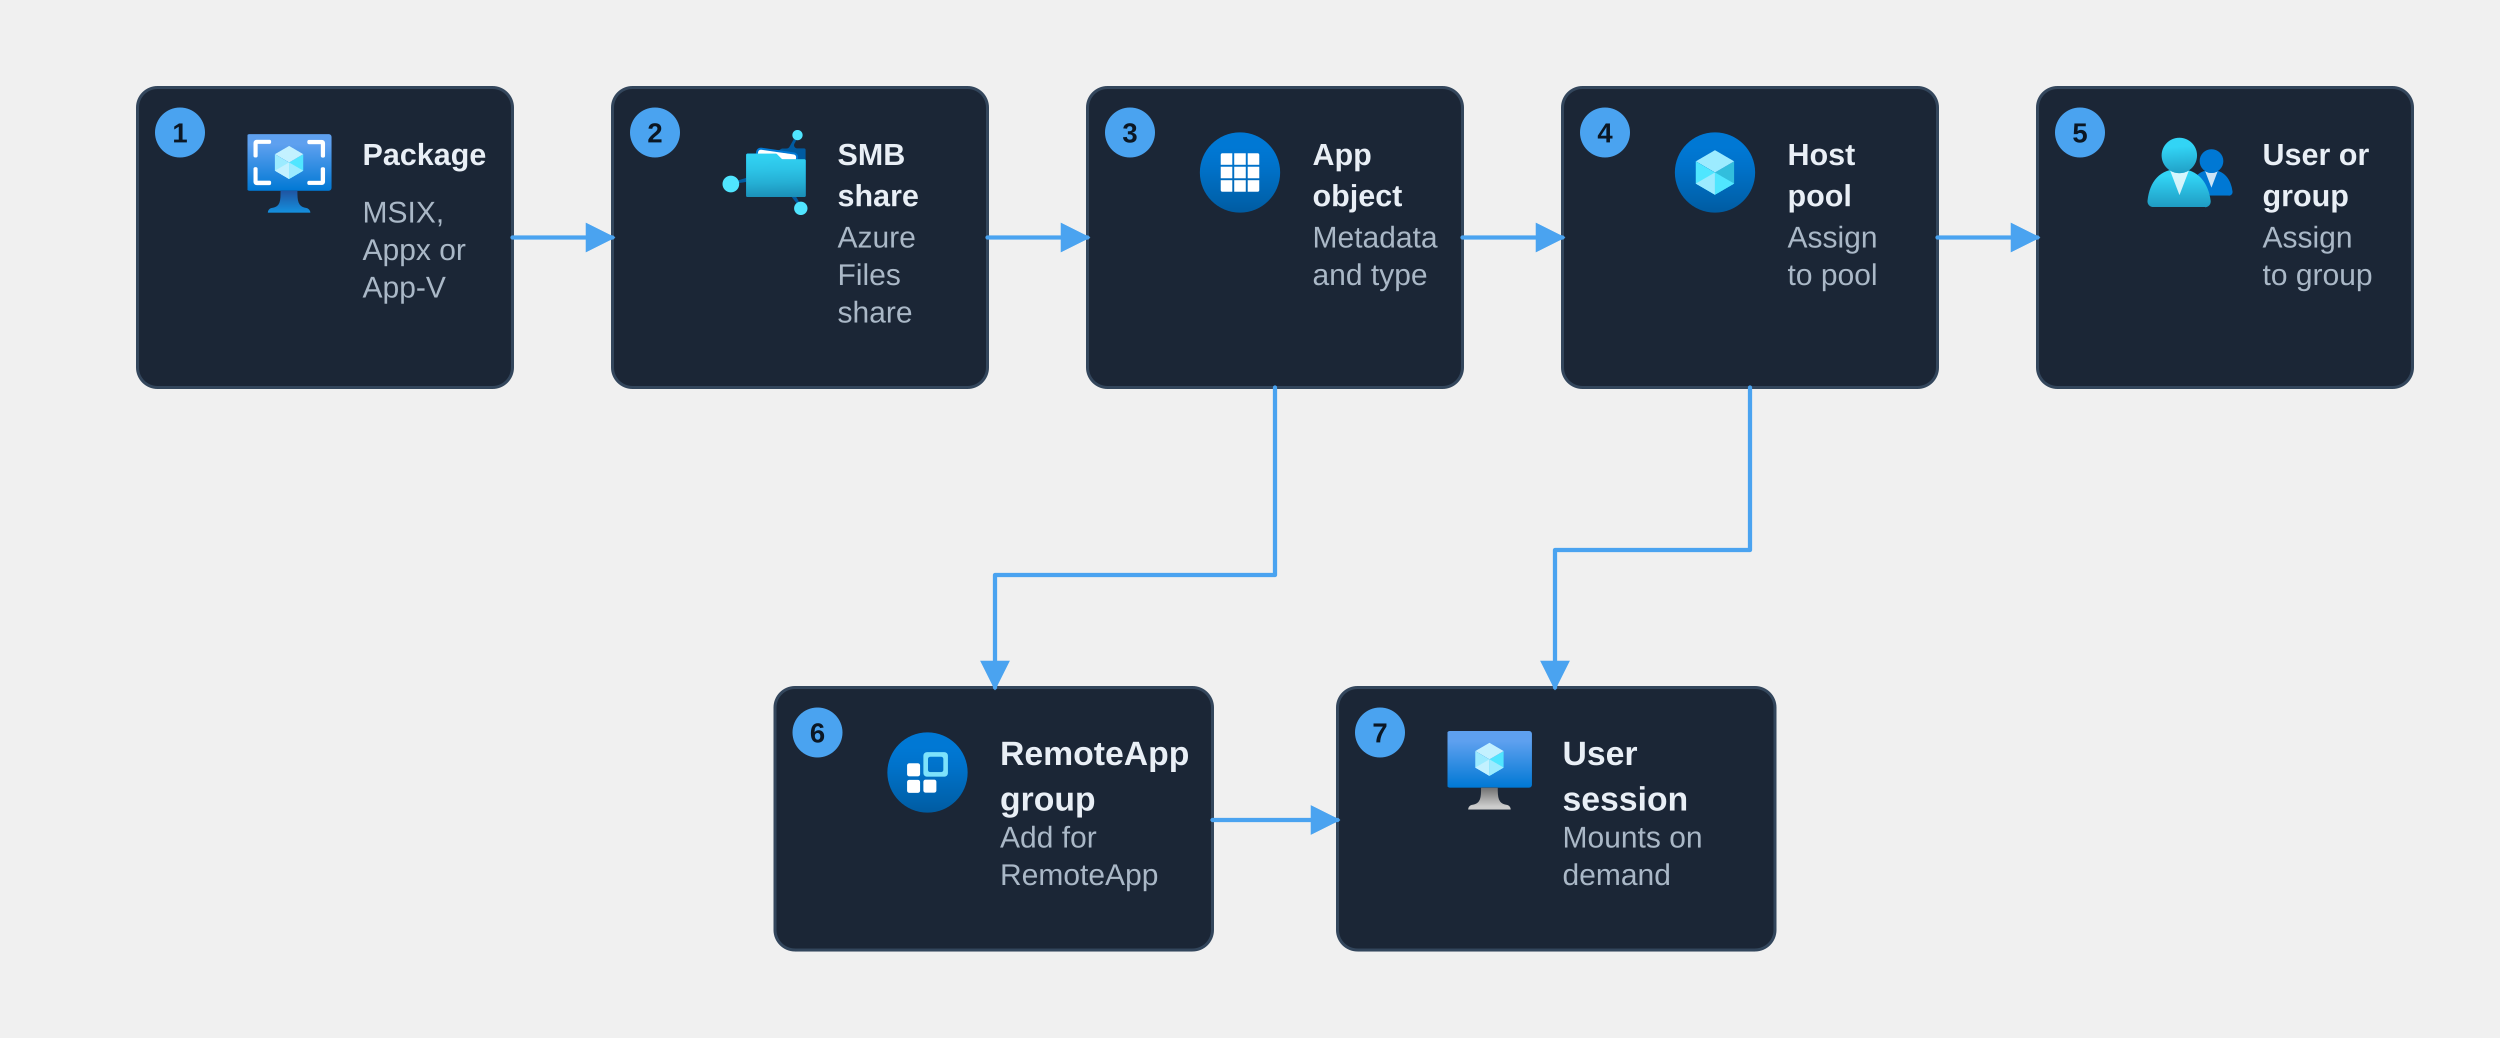
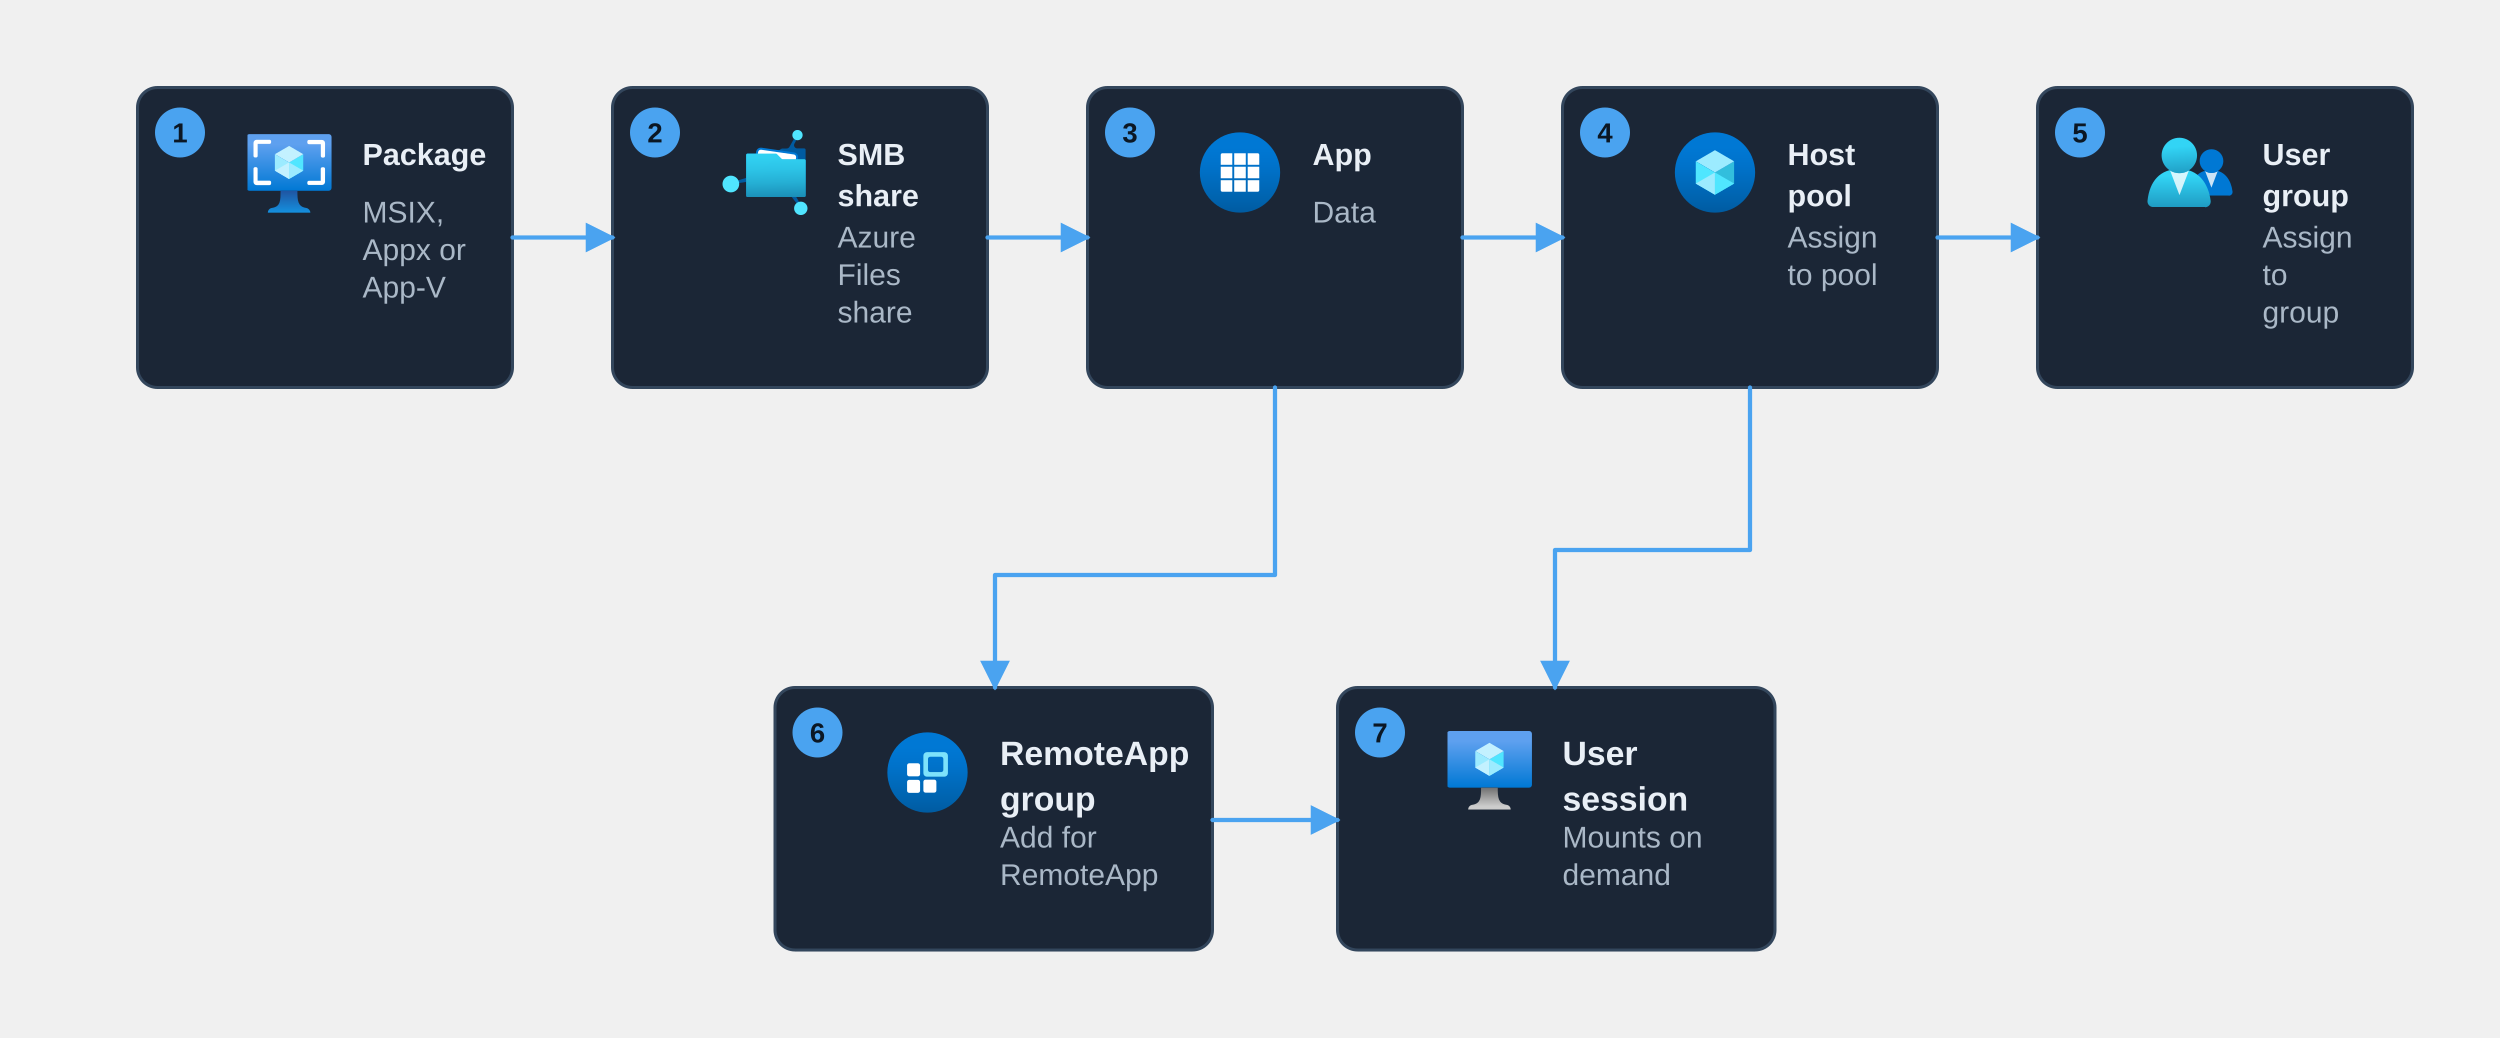
<svg xmlns="http://www.w3.org/2000/svg" viewBox="0 110 1000 415" width="1000" height="415" font-family="'Segoe UI', 'Segoe UI Variable', system-ui, -apple-system, 'Helvetica Neue', Arial, sans-serif" role="img" aria-labelledby="t d">
  <defs>
    <marker id="arrow" viewBox="0 0 10 10" refX="9" refY="5" markerWidth="7" markerHeight="7" orient="auto-start-reverse">
      <path d="M0,0 L10,5 L0,10 z" fill="#4aa3f0" />
    </marker>
    <marker id="arrow-dashed" viewBox="0 0 10 10" refX="9" refY="5" markerWidth="7" markerHeight="7" orient="auto-start-reverse">
      <path d="M0,0 L10,5 L0,10 z" fill="#7b93b2" />
    </marker>
  </defs>
  <rect x="55" y="145" width="150" height="120" rx="8" fill="#1b2636" stroke="#33465c" stroke-width="1.2" />
  <circle cx="72" cy="163" r="10" fill="#4aa3f0" />
  <text x="72" y="166.96" font-size="11" font-weight="700" fill="#0b1724" text-anchor="middle">1</text>
  <svg x="99" y="162" width="34" height="34" viewBox="0 0 18 18">
    <defs>
      <linearGradient id="i1-a7cb4d9d-9f89-4e53-8eda-938427310066" x1="8.8" y1="12.87" x2="8.8" y2="0.87" gradientUnits="userSpaceOnUse">
        <stop offset="0" stop-color="#0078d4" />
        <stop offset="0.82" stop-color="#5ea0ef" />
      </linearGradient>
      <linearGradient id="i1-eab4c6b4-621d-4d9b-b611-15ceb58765b1" x1="8.81" y1="17.5" x2="8.81" y2="12.87" gradientUnits="userSpaceOnUse">
        <stop offset="0" stop-color="#1490df" />
        <stop offset="0.98" stop-color="#1f56a3" />
      </linearGradient>
    </defs>
    <rect x="-0.2" y="0.87" width="18" height="12" rx="0.6" fill="url(#i1-a7cb4d9d-9f89-4e53-8eda-938427310066)" />
    <polygon points="11.8 5.12 11.8 8.61 8.8 10.37 8.8 6.87 11.8 5.12" fill="#50e6ff" />
    <polygon points="11.8 5.12 8.81 6.88 5.8 5.12 8.81 3.37 11.8 5.12" fill="#c3f1ff" />
    <polygon points="8.8 6.88 8.8 10.37 5.8 8.61 5.8 5.12 8.8 6.88" fill="#9cebff" />
    <polygon points="5.8 8.61 8.8 6.87 8.8 10.37 5.8 8.61" fill="#c3f1ff" />
    <polygon points="11.8 8.61 8.8 6.87 8.8 10.37 11.8 8.61" fill="#9cebff" />
    <path d="M12.41,16.5c-1.78-.28-1.85-1.56-1.84-3.63H7C7,14.94,7,16.22,5.19,16.5a1,1,0,0,0-.88,1h9A1.06,1.06,0,0,0,12.41,16.5Z" fill="url(#i1-eab4c6b4-621d-4d9b-b611-15ceb58765b1)" />
    <path d="M4.68,2.07H1.93a.66.66,0,0,0-.66.66V5.49a.33.33,0,0,0,.33.33h.22a.33.33,0,0,0,.33-.33V2.94H4.68A.33.33,0,0,0,5,2.61V2.4A.33.33,0,0,0,4.68,2.07Z" fill="#fff" />
    <path d="M4.68,10.73H2.14V8.2a.33.33,0,0,0-.33-.33H1.6a.33.33,0,0,0-.33.33V11a.66.66,0,0,0,.66.67H4.68A.34.34,0,0,0,5,11.28v-.22A.33.33,0,0,0,4.68,10.73Z" fill="#fff" />
    <path d="M15.71,2.1H13a.33.33,0,0,0-.33.33v.21A.33.33,0,0,0,13,3h2.53V5.51a.33.33,0,0,0,.33.33h.23a.33.33,0,0,0,.33-.33V2.76A.66.66,0,0,0,15.71,2.1Z" fill="#fff" />
    <path d="M16.05,7.89h-.21a.33.33,0,0,0-.33.33v2.54H13a.33.33,0,0,0-.33.33v.22a.33.33,0,0,0,.33.33h2.75a.67.67,0,0,0,.67-.66V8.22A.33.33,0,0,0,16.05,7.89Z" fill="#fff" />
  </svg>
  <text x="145" y="176.0" font-size="12.2" font-weight="700" fill="#e9eff6" text-anchor="start">Package</text>
  <text x="145" y="199.0" font-size="12" font-weight="400" fill="#aab8c7" text-anchor="start">MSIX,</text>
  <text x="145" y="214.0" font-size="12" font-weight="400" fill="#aab8c7" text-anchor="start">Appx or</text>
  <text x="145" y="229.0" font-size="12" font-weight="400" fill="#aab8c7" text-anchor="start">App-V</text>
  <rect x="245" y="145" width="150" height="120" rx="8" fill="#1b2636" stroke="#33465c" stroke-width="1.2" />
  <circle cx="262" cy="163" r="10" fill="#4aa3f0" />
  <text x="262" y="166.96" font-size="11" font-weight="700" fill="#0b1724" text-anchor="middle">2</text>
  <svg x="289" y="162" width="34" height="34" viewBox="0 0 18 18">
    <defs>
      <linearGradient id="i2-ba3d4428-273b-47d2-80ac-53671019b795" x1="-1267.23" y1="3.07" x2="-1267.52" y2="14.64" gradientTransform="matrix(-1, 0, 0, 1, -1256.13, 0)" gradientUnits="userSpaceOnUse">
        <stop offset="0" stop-color="#32d4f5" />
        <stop offset="0.23" stop-color="#31d0f1" />
        <stop offset="0.46" stop-color="#2cc3e6" />
        <stop offset="0.7" stop-color="#25afd4" />
        <stop offset="0.94" stop-color="#1c92ba" />
        <stop offset="1" stop-color="#198ab3" />
      </linearGradient>
    </defs>
    <g id="i2-bce83c25-9afe-4c01-b0b0-4312ccacb0c8">
      <g>
        <path d="M17.28,3.9h-.91a4.16,4.16,0,0,0-.55,0,.68.68,0,0,1-.59-1l.39-.7a1.83,1.83,0,0,0-.51-.29l-.93,1.66a.7.7,0,0,1-.6.35h-.83a.66.66,0,0,0-.32.08h0L10.86,5a.25.25,0,0,1-.16,0H5.27A.29.29,0,0,0,5,5.32v4.82l-1.75.54.13.56L5,11V13.9a.29.29,0,0,0,.29.29h9.37l1.15,1.49.49-.31-.68-1.18h1.68a.29.29,0,0,0,.3-.29V4.2A.3.3,0,0,0,17.28,3.9Z" fill="#005ba1" />
        <circle cx="15.88" cy="1.08" r="1.09" fill="#50e5ff" />
        <circle cx="16.58" cy="16.59" r="1.42" fill="#50e5ff" />
        <circle cx="1.77" cy="11.44" r="1.77" fill="#50e5ff" />
        <g>
          <path d="M15.17,4.75l-6.91-1H8.12a1,1,0,0,0-1,.87L6.86,6.31H16L16,5.9A1,1,0,0,0,15.17,4.75Z" fill="#0078d4" />
          <path d="M15.1,5.18l-6.9-1H8.11a.58.58,0,0,0-.57.5L7.3,6.31h8.22l.07-.47A.58.58,0,0,0,15.1,5.18Z" fill="#fff" />
        </g>
        <path d="M5.26,5h6.05a.33.33,0,0,1,.21.09l1,1a.29.29,0,0,0,.21.09h4.6a.3.3,0,0,1,.3.29V13.9a.3.3,0,0,1-.3.29h-12A.29.29,0,0,1,5,13.9V5.32A.3.3,0,0,1,5.26,5Z" fill="url(#i2-ba3d4428-273b-47d2-80ac-53671019b795)" />
      </g>
    </g>
  </svg>
  <text x="335" y="176.0" font-size="12.2" font-weight="700" fill="#e9eff6" text-anchor="start">SMB</text>
  <text x="335" y="192.47" font-size="12.2" font-weight="700" fill="#e9eff6" text-anchor="start">share</text>
  <text x="335" y="209.0" font-size="12" font-weight="400" fill="#aab8c7" text-anchor="start">Azure</text>
  <text x="335" y="224.0" font-size="12" font-weight="400" fill="#aab8c7" text-anchor="start">Files</text>
  <text x="335" y="239.0" font-size="12" font-weight="400" fill="#aab8c7" text-anchor="start">share</text>
  <rect x="435" y="145" width="150" height="120" rx="8" fill="#1b2636" stroke="#33465c" stroke-width="1.2" />
  <circle cx="452" cy="163" r="10" fill="#4aa3f0" />
  <text x="452" y="166.96" font-size="11" font-weight="700" fill="#0b1724" text-anchor="middle">3</text>
  <svg x="479" y="162" width="34" height="34" viewBox="0 0 18 18">
    <defs>
      <linearGradient id="i3-a26c9420-22ea-437d-963a-d91a07052fe8" x1="9" y1="17.5" x2="9" y2="0.5" gradientUnits="userSpaceOnUse">
        <stop offset="0" stop-color="#005ba1" />
        <stop offset="0.168" stop-color="#0063ae" />
        <stop offset="0.577" stop-color="#0072ca" />
        <stop offset="0.815" stop-color="#0078d4" />
      </linearGradient>
    </defs>
    <g id="i3-f18b5d86-430f-4653-9c0f-da3405ab6e83">
      <g>
        <circle cx="9" cy="9" r="8.5" fill="url(#i3-a26c9420-22ea-437d-963a-d91a07052fe8)" />
        <path id="i3-ecfad4cd-858a-4086-9001-2b8defa8f20e" d="M7.776,10.632h2.448V13.08H7.776ZM4.92,7.368H7.368V4.92H5.262a.341.341,0,0,0-.342.342Zm.342,5.712H7.368V10.632H4.92v2.106a.341.341,0,0,0,.342.342ZM4.92,10.224H7.368V7.776H4.92Zm5.712,2.856h2.106a.341.341,0,0,0,.342-.342V10.632H10.632ZM7.776,10.224h2.448V7.776H7.776Zm2.856,0H13.08V7.776H10.632Zm0-5.3V7.368H13.08V5.262a.341.341,0,0,0-.342-.342ZM7.776,7.368h2.448V4.92H7.776Z" fill="#fff" />
      </g>
    </g>
  </svg>
  <text x="525" y="176.0" font-size="12.2" font-weight="700" fill="#e9eff6" text-anchor="start">App</text>
-   <text x="525" y="192.47" font-size="12.2" font-weight="700" fill="#e9eff6" text-anchor="start">object</text>
-   <text x="525" y="209.0" font-size="12" font-weight="400" fill="#aab8c7" text-anchor="start">Metadata</text>
-   <text x="525" y="224.0" font-size="12" font-weight="400" fill="#aab8c7" text-anchor="start">and type</text>
+   <text x="525" y="199.0" font-size="12" font-weight="400" fill="#aab8c7" text-anchor="start">Data</text>
  <rect x="625" y="145" width="150" height="120" rx="8" fill="#1b2636" stroke="#33465c" stroke-width="1.2" />
  <circle cx="642" cy="163" r="10" fill="#4aa3f0" />
  <text x="642" y="166.96" font-size="11" font-weight="700" fill="#0b1724" text-anchor="middle">4</text>
  <svg x="669" y="162" width="34" height="34" viewBox="0 0 18 18">
    <defs>
      <linearGradient id="i4-b7b52328-afea-4ae3-a11b-e21cf942d33d" x1="9" y1="17.5" x2="9" y2="0.5" gradientUnits="userSpaceOnUse">
        <stop offset="0" stop-color="#005ba1" />
        <stop offset="0.168" stop-color="#0063ae" />
        <stop offset="0.577" stop-color="#0072ca" />
        <stop offset="0.815" stop-color="#0078d4" />
      </linearGradient>
    </defs>
    <g id="i4-f296cd5a-787e-4f7b-ae7d-f8e4c512e403">
      <g>
        <circle cx="9" cy="9" r="8.5" fill="url(#i4-b7b52328-afea-4ae3-a11b-e21cf942d33d)" />
        <g id="i4-b26dad0a-3648-4f5e-b5e8-d86f08f4d08c">
          <g id="i4-bf235d1c-b690-40eb-8a79-cf880451778d">
            <g id="i4-bcd9163a-c4d8-4e54-8c97-4a109bf64f75">
              <path id="i4-e49dfb7e-134a-43bd-83fc-ab356cb14af0" d="M13.046,6.635v4.709L8.984,13.707V8.992Z" fill="#32bedd" />
            </g>
            <g id="i4-a5b973ff-f0b7-405d-8643-344e4c6197bf">
              <path id="i4-b4b89f14-a55a-428c-a4ac-415feb735142" d="M13.046,6.635,8.99,9,4.928,6.635,8.99,4.272Z" fill="#9cebff" />
            </g>
            <g id="i4-adac1240-6aa9-4f15-96e4-37e67d1c6c71">
              <path id="i4-f65d8fa4-1c52-4beb-89ef-75de96e9143e" d="M8.984,9v4.709L4.928,11.344V6.635Z" fill="#50e6ff" />
            </g>
            <path id="i4-b5d243da-3c58-4a56-96f0-5072c268eecc" d="M4.928,11.344,8.984,8.992v4.715Z" fill="#9cebff" />
            <path id="i4-f11f8f15-8a95-4259-8c1e-cffcafd2ea60" d="M13.046,11.344,8.984,8.992v4.715Z" fill="#50e6ff" />
          </g>
        </g>
      </g>
    </g>
  </svg>
  <text x="715" y="176.0" font-size="12.2" font-weight="700" fill="#e9eff6" text-anchor="start">Host</text>
  <text x="715" y="192.47" font-size="12.2" font-weight="700" fill="#e9eff6" text-anchor="start">pool</text>
  <text x="715" y="209.0" font-size="12" font-weight="400" fill="#aab8c7" text-anchor="start">Assign</text>
  <text x="715" y="224.0" font-size="12" font-weight="400" fill="#aab8c7" text-anchor="start">to pool</text>
  <rect x="815" y="145" width="150" height="120" rx="8" fill="#1b2636" stroke="#33465c" stroke-width="1.2" />
  <circle cx="832" cy="163" r="10" fill="#4aa3f0" />
  <text x="832" y="166.96" font-size="11" font-weight="700" fill="#0b1724" text-anchor="middle">5</text>
  <svg x="859" y="162" width="34" height="34" viewBox="0 0 18 18">
    <defs>
      <linearGradient id="i5-f97360fa-fd13-420b-9b43-74b8dde83a11" x1="6.7" y1="7.26" x2="6.7" y2="18.36" gradientUnits="userSpaceOnUse">
        <stop offset="0.22" stop-color="#32d4f5" />
        <stop offset="1" stop-color="#198ab3" />
      </linearGradient>
      <linearGradient id="i5-b2ab4071-529d-4450-9443-e6dc0939cc4e" x1="6.42" y1="1.32" x2="7.23" y2="11.39" gradientUnits="userSpaceOnUse">
        <stop offset="0.22" stop-color="#32d4f5" />
        <stop offset="1" stop-color="#198ab3" />
      </linearGradient>
    </defs>
    <path d="M17.22,13.92a.79.79,0,0,0,.8-.79A.28.28,0,0,0,18,13c-.31-2.5-1.74-4.54-4.46-4.54S9.35,10.22,9.07,13a.81.81,0,0,0,.72.88h7.43Z" fill="#0078d4" />
    <path d="M13.55,9.09a2.44,2.44,0,0,1-1.36-.4l1.35,3.52,1.33-3.49A2.54,2.54,0,0,1,13.55,9.09Z" fill="#fff" opacity="0.8" />
    <circle cx="13.55" cy="6.58" r="2.51" fill="#0078d4" />
    <path d="M12.19,16.36a1.19,1.19,0,0,0,1.19-1.19.66.66,0,0,0,0-.14c-.47-3.74-2.6-6.78-6.66-6.78S.44,10.83,0,15a1.2,1.2,0,0,0,1.07,1.31h11.1Z" fill="url(#i5-f97360fa-fd13-420b-9b43-74b8dde83a11)" />
    <path d="M6.77,9.14a3.72,3.72,0,0,1-2-.6l2,5.25,2-5.21A3.81,3.81,0,0,1,6.77,9.14Z" fill="#fff" opacity="0.8" />
    <circle cx="6.74" cy="5.39" r="3.75" fill="url(#i5-b2ab4071-529d-4450-9443-e6dc0939cc4e)" />
  </svg>
-   <text x="905" y="176.0" font-size="12.2" font-weight="700" fill="#e9eff6" text-anchor="start">User or</text>
+   <text x="905" y="176.0" font-size="12.2" font-weight="700" fill="#e9eff6" text-anchor="start">User</text>
  <text x="905" y="192.47" font-size="12.2" font-weight="700" fill="#e9eff6" text-anchor="start">group</text>
  <text x="905" y="209.0" font-size="12" font-weight="400" fill="#aab8c7" text-anchor="start">Assign</text>
-   <text x="905" y="224.0" font-size="12" font-weight="400" fill="#aab8c7" text-anchor="start">to group</text>
+   <text x="905" y="224.0" font-size="12" font-weight="400" fill="#aab8c7" text-anchor="start">to</text>
+   <text x="905" y="239.0" font-size="12" font-weight="400" fill="#aab8c7" text-anchor="start">group</text>
  <rect x="310" y="385" width="175" height="105" rx="8" fill="#1b2636" stroke="#33465c" stroke-width="1.2" />
  <circle cx="327" cy="403" r="10" fill="#4aa3f0" />
  <text x="327" y="406.96" font-size="11" font-weight="700" fill="#0b1724" text-anchor="middle">6</text>
  <svg x="354" y="402" width="34" height="34" viewBox="0 0 18 18">
    <defs>
      <linearGradient id="i6-f9a99d0c-9195-42e6-b829-35824fadf772" x1="9" y1="17.5" x2="9" y2="0.5" gradientUnits="userSpaceOnUse">
        <stop offset="0" stop-color="#005ba1" />
        <stop offset="0.168" stop-color="#0063ae" />
        <stop offset="0.577" stop-color="#0072ca" />
        <stop offset="0.815" stop-color="#0078d4" />
      </linearGradient>
    </defs>
    <g id="i6-aa161d90-a772-48f8-88d2-386c4212772e">
      <g>
        <circle cx="9" cy="9" r="8.5" fill="url(#i6-f9a99d0c-9195-42e6-b829-35824fadf772)" />
        <g>
          <g id="i6-aafa2bfe-ea20-47c7-8905-6b4ccbb2adf9">
            <path id="i6-ec95c643-c1c0-4fcc-9757-65779fba8574" d="M8.88,4.69a.753.753,0,0,0-.753.752V9.136a.753.753,0,0,0,.753.752h3.693a.752.752,0,0,0,.752-.752V5.442a.752.752,0,0,0-.752-.752Zm.677.978a.451.451,0,0,0-.452.451V8.458a.452.452,0,0,0,.452.452H11.9a.451.451,0,0,0,.451-.452V6.119a.451.451,0,0,0-.451-.451Z" fill="#7de2fb" fill-rule="evenodd" />
          </g>
          <g id="i6-acd833af-d85e-493c-aa00-f4907676de93">
            <path d="M4.675,7.5a.451.451,0,0,1,.451-.451H6.977a.451.451,0,0,1,.451.451V9.361a.451.451,0,0,1-.451.451H5.126a.451.451,0,0,1-.451-.451Z" fill="#fff" />
            <path d="M4.675,11.008a.451.451,0,0,1,.451-.451H6.977a.451.451,0,0,1,.451.451v1.851a.451.451,0,0,1-.451.451H5.126a.451.451,0,0,1-.451-.451Z" fill="#fff" />
            <path d="M8.127,10.963a.451.451,0,0,1,.452-.451h1.85a.452.452,0,0,1,.452.451v1.851a.452.452,0,0,1-.452.451H8.579a.451.451,0,0,1-.452-.451Z" fill="#fff" />
          </g>
        </g>
      </g>
    </g>
  </svg>
  <text x="400" y="416.0" font-size="13.5" font-weight="700" fill="#e9eff6" text-anchor="start">RemoteApp</text>
  <text x="400" y="434.225" font-size="13.5" font-weight="700" fill="#e9eff6" text-anchor="start">group</text>
  <text x="400" y="449.0" font-size="12" font-weight="400" fill="#aab8c7" text-anchor="start">Add for</text>
  <text x="400" y="464.0" font-size="12" font-weight="400" fill="#aab8c7" text-anchor="start">RemoteApp</text>
  <rect x="535" y="385" width="175" height="105" rx="8" fill="#1b2636" stroke="#33465c" stroke-width="1.2" />
  <circle cx="552" cy="403" r="10" fill="#4aa3f0" />
  <text x="552" y="406.96" font-size="11" font-weight="700" fill="#0b1724" text-anchor="middle">7</text>
  <svg x="579" y="402" width="34" height="34" viewBox="0 0 18 18">
    <defs>
      <linearGradient id="i7-f34d9569-2bd0-4002-8f16-3d01d8106cb5" x1="8.88" y1="12.21" x2="8.88" y2="0.21" gradientUnits="userSpaceOnUse">
        <stop offset="0" stop-color="#0078d4" />
        <stop offset="0.82" stop-color="#5ea0ef" />
      </linearGradient>
      <linearGradient id="i7-bdb45a0b-eb58-4970-a60a-fb2ce314f866" x1="8.88" y1="16.84" x2="8.88" y2="12.21" gradientUnits="userSpaceOnUse">
        <stop offset="0.15" stop-color="#ccc" />
        <stop offset="1" stop-color="#707070" />
      </linearGradient>
    </defs>
    <rect x="-0.12" y="0.21" width="18" height="12" rx="0.6" fill="url(#i7-f34d9569-2bd0-4002-8f16-3d01d8106cb5)" />
    <polygon points="11.88 4.46 11.88 7.95 8.88 9.71 8.88 6.21 11.88 4.46" fill="#50e6ff" />
    <polygon points="11.88 4.46 8.88 6.22 5.88 4.46 8.88 2.71 11.88 4.46" fill="#c3f1ff" />
    <polygon points="8.88 6.22 8.88 9.71 5.88 7.95 5.88 4.46 8.88 6.22" fill="#9cebff" />
    <polygon points="5.88 7.95 8.88 6.21 8.88 9.71 5.88 7.95" fill="#c3f1ff" />
    <polygon points="11.88 7.95 8.88 6.21 8.88 9.71 11.88 7.95" fill="#9cebff" />
    <path d="M12.49,15.84c-1.78-.28-1.85-1.56-1.85-3.63H7.11c0,2.07-.06,3.35-1.84,3.63a1,1,0,0,0-.89,1h9A1,1,0,0,0,12.49,15.84Z" fill="url(#i7-bdb45a0b-eb58-4970-a60a-fb2ce314f866)" />
  </svg>
  <text x="625" y="416.0" font-size="13.5" font-weight="700" fill="#e9eff6" text-anchor="start">User</text>
  <text x="625" y="434.225" font-size="13.5" font-weight="700" fill="#e9eff6" text-anchor="start">session</text>
  <text x="625" y="449.0" font-size="12" font-weight="400" fill="#aab8c7" text-anchor="start">Mounts on</text>
  <text x="625" y="464.0" font-size="12" font-weight="400" fill="#aab8c7" text-anchor="start">demand</text>
  <path d="M205,205 L245,205" fill="none" stroke="#4aa3f0" stroke-width="1.7" stroke-linejoin="round" stroke-linecap="round" marker-end="url(#arrow)" />
  <path d="M395,205 L435,205" fill="none" stroke="#4aa3f0" stroke-width="1.7" stroke-linejoin="round" stroke-linecap="round" marker-end="url(#arrow)" />
  <path d="M585,205 L625,205" fill="none" stroke="#4aa3f0" stroke-width="1.7" stroke-linejoin="round" stroke-linecap="round" marker-end="url(#arrow)" />
  <path d="M775,205 L815,205" fill="none" stroke="#4aa3f0" stroke-width="1.7" stroke-linejoin="round" stroke-linecap="round" marker-end="url(#arrow)" />
  <path d="M700,265 L700,330 L622,330 L622,385" fill="none" stroke="#4aa3f0" stroke-width="1.7" stroke-linejoin="round" stroke-linecap="round" marker-end="url(#arrow)" />
  <path d="M510,265 L510,340 L398,340 L398,385" fill="none" stroke="#4aa3f0" stroke-width="1.7" stroke-linejoin="round" stroke-linecap="round" marker-end="url(#arrow)" />
  <path d="M485,438 L535,438" fill="none" stroke="#4aa3f0" stroke-width="1.7" stroke-linejoin="round" stroke-linecap="round" marker-end="url(#arrow)" />
</svg>
